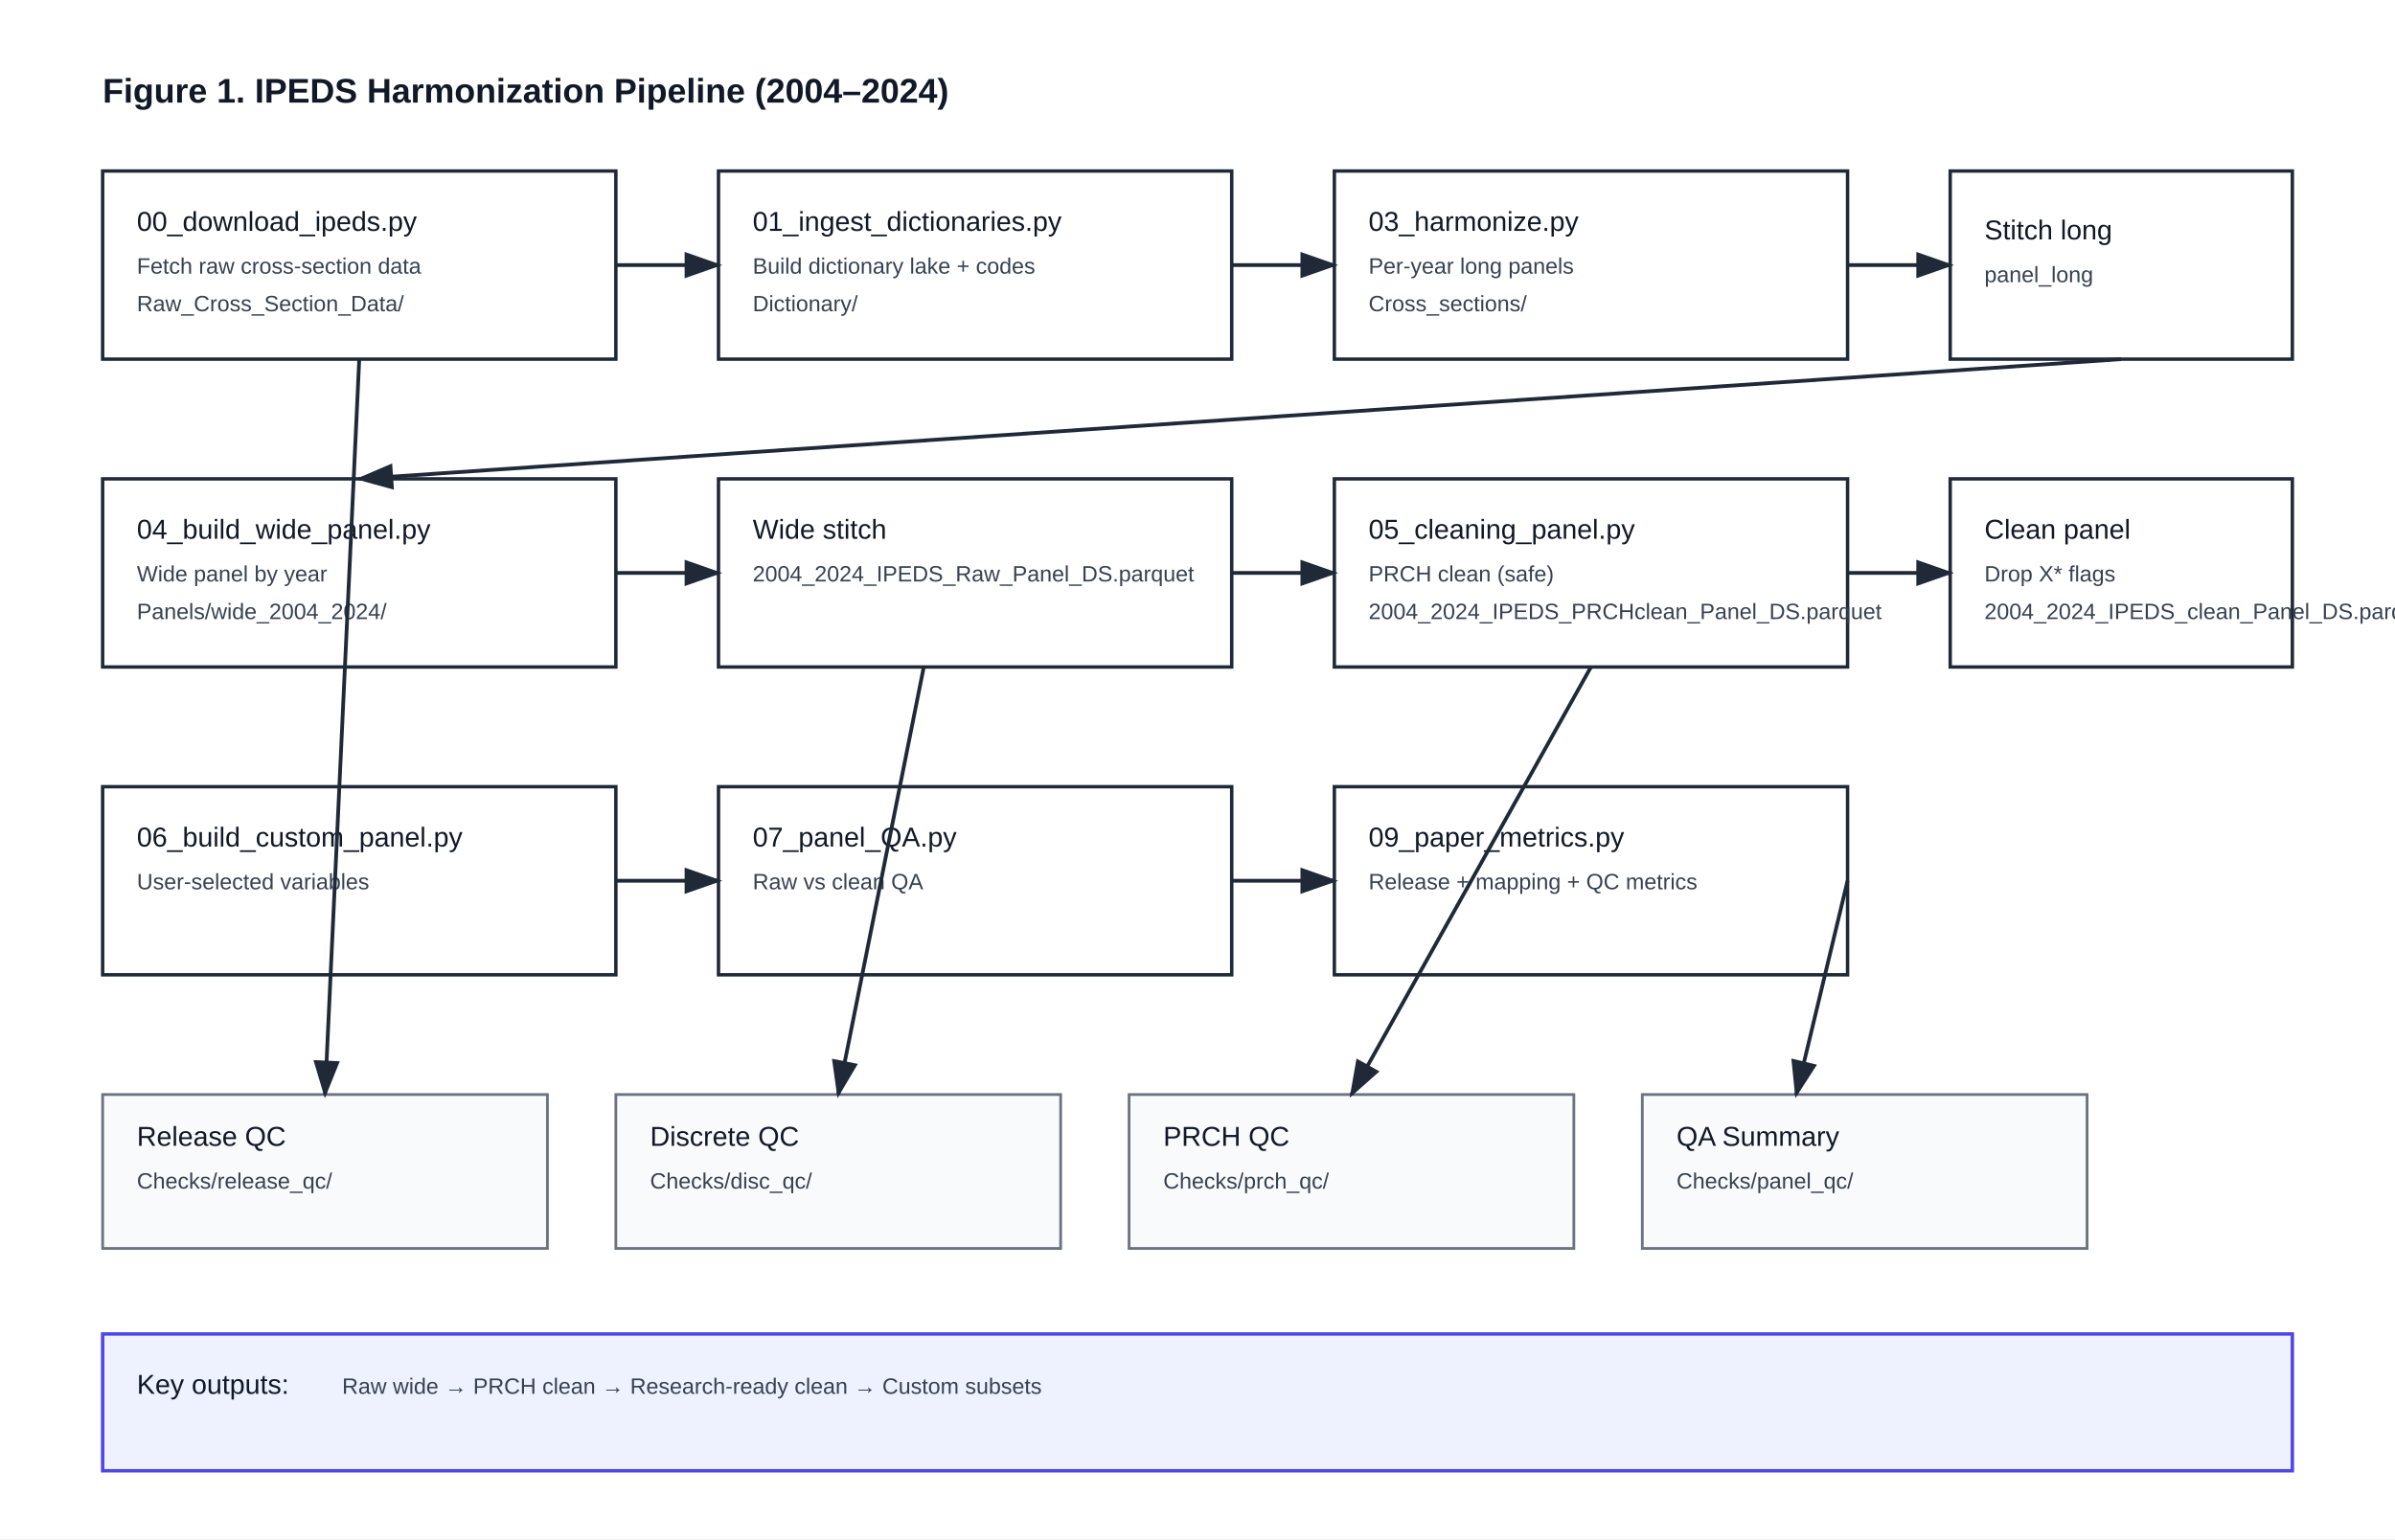
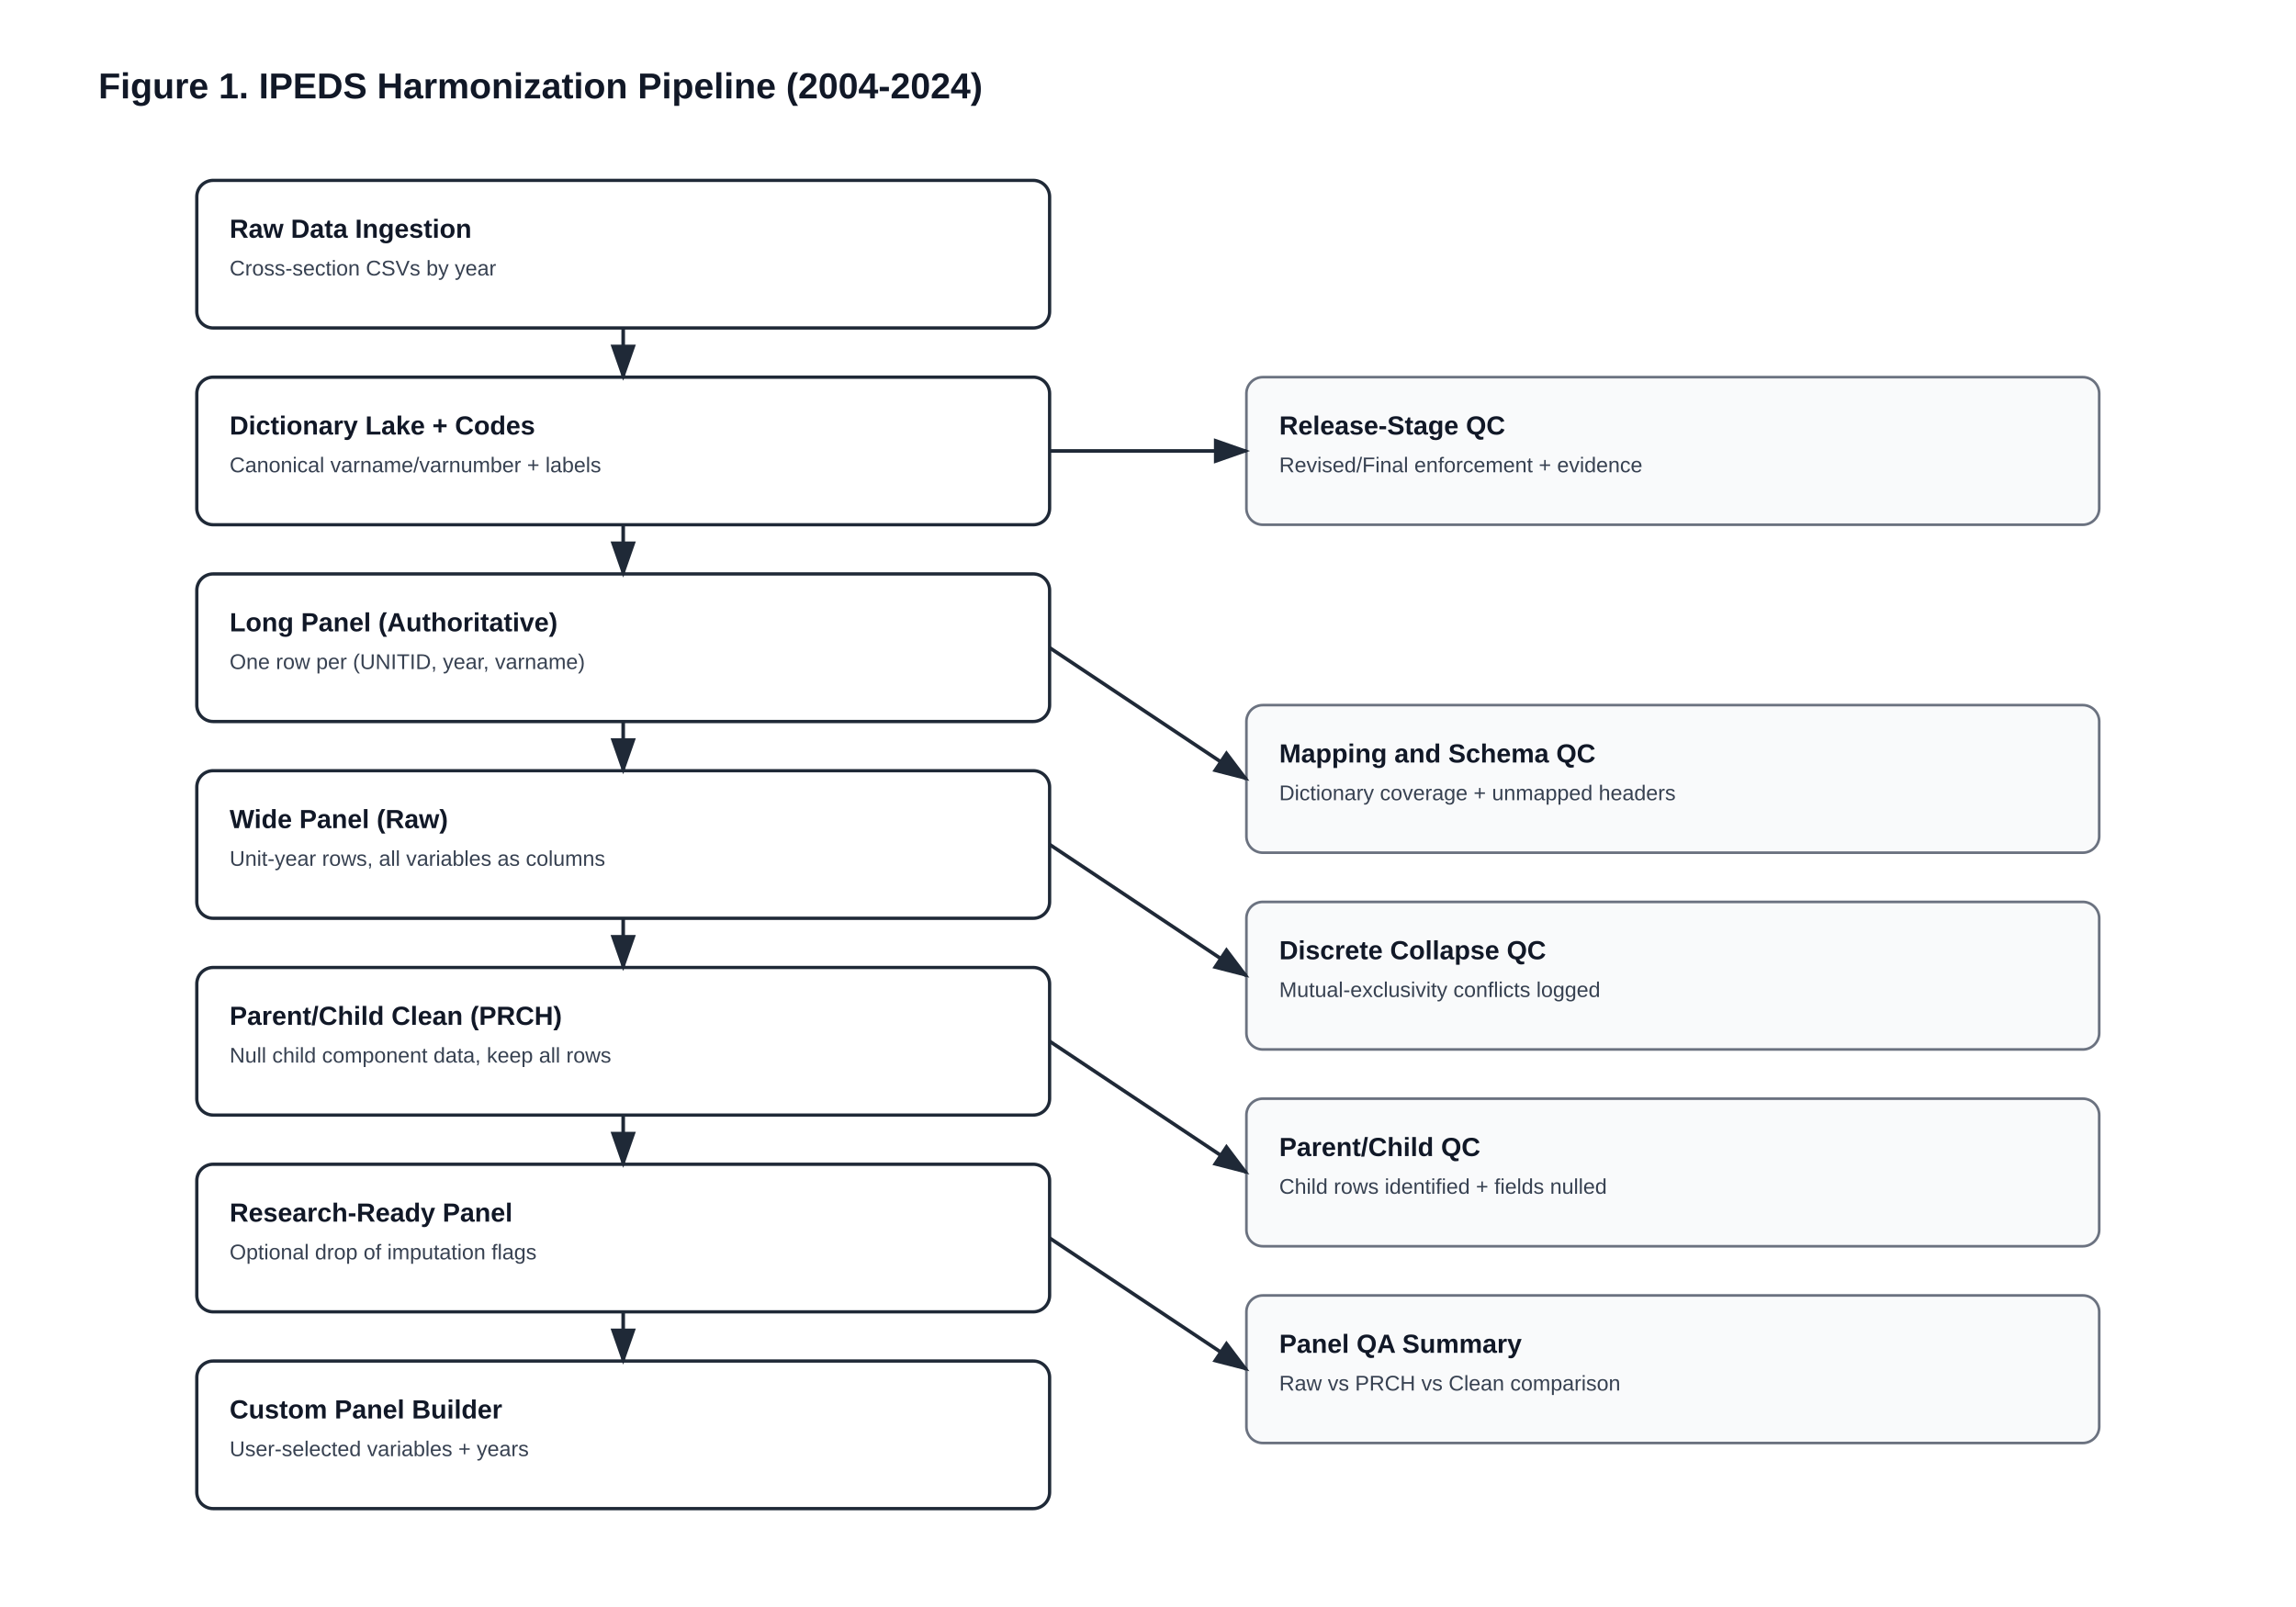
- <svg xmlns="http://www.w3.org/2000/svg" width="1400" height="900" viewBox="0 0 1400 900">
+ <svg xmlns="http://www.w3.org/2000/svg" width="1400" height="980" viewBox="0 0 1400 980">
  <defs>
    <style type="text/css">
-       .box { fill: #ffffff; stroke: #1f2937; stroke-width: 2; }
-       .title { font: 20px "Helvetica Neue", Arial, sans-serif; fill: #111827; font-weight: 700; }
-       .label { font: 16px "Helvetica Neue", Arial, sans-serif; fill: #111827; }
+       .box { fill: #ffffff; stroke: #1f2937; stroke-width: 2; rx: 10; ry: 10; }
+       .qc  { fill: #f9fafb; stroke: #6b7280; stroke-width: 1.6; rx: 10; ry: 10; }
+       .title { font: 22px "Helvetica Neue", Arial, sans-serif; fill: #111827; font-weight: 700; }
+       .label { font: 16px "Helvetica Neue", Arial, sans-serif; fill: #111827; font-weight: 600; }
      .small { font: 13px "Helvetica Neue", Arial, sans-serif; fill: #374151; }
      .arrow { stroke: #1f2937; stroke-width: 2.2; marker-end: url(#arrowhead); }
-       .qc { fill: #f9fafb; stroke: #6b7280; stroke-width: 1.6; }
-       .accent { fill: #eef2ff; stroke: #4f46e5; stroke-width: 2; }
    </style>
    <marker id="arrowhead" markerWidth="10" markerHeight="7" refX="9" refY="3.5" orient="auto">
      <polygon points="0 0, 10 3.5, 0 7" fill="#1f2937" />
    </marker>
  </defs>
-   <rect x="0" y="0" width="1400" height="900" fill="#ffffff" />
-   <text x="60" y="60" class="title">Figure 1. IPEDS Harmonization Pipeline (2004–2024)</text>
-   <rect x="60" y="100" width="300" height="110" class="box" />
-   <text x="80" y="135" class="label">00_download_ipeds.py</text>
-   <text x="80" y="160" class="small">Fetch raw cross‑section data</text>
-   <text x="80" y="182" class="small">Raw_Cross_Section_Data/</text>
-   <rect x="420" y="100" width="300" height="110" class="box" />
-   <text x="440" y="135" class="label">01_ingest_dictionaries.py</text>
-   <text x="440" y="160" class="small">Build dictionary lake + codes</text>
-   <text x="440" y="182" class="small">Dictionary/</text>
-   <rect x="780" y="100" width="300" height="110" class="box" />
-   <text x="800" y="135" class="label">03_harmonize.py</text>
-   <text x="800" y="160" class="small">Per‑year long panels</text>
-   <text x="800" y="182" class="small">Cross_sections/</text>
-   <rect x="1140" y="100" width="200" height="110" class="box" />
-   <text x="1160" y="140" class="label">Stitch long</text>
-   <text x="1160" y="165" class="small">panel_long</text>
-   <rect x="60" y="280" width="300" height="110" class="box" />
-   <text x="80" y="315" class="label">04_build_wide_panel.py</text>
-   <text x="80" y="340" class="small">Wide panel by year</text>
-   <text x="80" y="362" class="small">Panels/wide_2004_2024/</text>
-   <rect x="420" y="280" width="300" height="110" class="box" />
-   <text x="440" y="315" class="label">Wide stitch</text>
-   <text x="440" y="340" class="small">2004_2024_IPEDS_Raw_Panel_DS.parquet</text>
-   <rect x="780" y="280" width="300" height="110" class="box" />
-   <text x="800" y="315" class="label">05_cleaning_panel.py</text>
-   <text x="800" y="340" class="small">PRCH clean (safe)</text>
-   <text x="800" y="362" class="small">2004_2024_IPEDS_PRCHclean_Panel_DS.parquet</text>
-   <rect x="1140" y="280" width="200" height="110" class="box" />
-   <text x="1160" y="315" class="label">Clean panel</text>
-   <text x="1160" y="340" class="small">Drop X* flags</text>
-   <text x="1160" y="362" class="small">2004_2024_IPEDS_clean_Panel_DS.parquet</text>
-   <rect x="60" y="460" width="300" height="110" class="box" />
-   <text x="80" y="495" class="label">06_build_custom_panel.py</text>
-   <text x="80" y="520" class="small">User‑selected variables</text>
-   <rect x="420" y="460" width="300" height="110" class="box" />
-   <text x="440" y="495" class="label">07_panel_QA.py</text>
-   <text x="440" y="520" class="small">Raw vs clean QA</text>
-   <rect x="780" y="460" width="300" height="110" class="box" />
-   <text x="800" y="495" class="label">09_paper_metrics.py</text>
-   <text x="800" y="520" class="small">Release + mapping + QC metrics</text>
-   <rect x="60" y="640" width="260" height="90" class="qc" />
-   <text x="80" y="670" class="label">Release QC</text>
-   <text x="80" y="695" class="small">Checks/release_qc/</text>
-   <rect x="360" y="640" width="260" height="90" class="qc" />
-   <text x="380" y="670" class="label">Discrete QC</text>
-   <text x="380" y="695" class="small">Checks/disc_qc/</text>
-   <rect x="660" y="640" width="260" height="90" class="qc" />
-   <text x="680" y="670" class="label">PRCH QC</text>
-   <text x="680" y="695" class="small">Checks/prch_qc/</text>
-   <rect x="960" y="640" width="260" height="90" class="qc" />
-   <text x="980" y="670" class="label">QA Summary</text>
-   <text x="980" y="695" class="small">Checks/panel_qc/</text>
-   <line x1="360" y1="155" x2="420" y2="155" class="arrow" />
-   <line x1="720" y1="155" x2="780" y2="155" class="arrow" />
-   <line x1="1080" y1="155" x2="1140" y2="155" class="arrow" />
-   <line x1="1240" y1="210" x2="210" y2="280" class="arrow" />
-   <line x1="360" y1="335" x2="420" y2="335" class="arrow" />
-   <line x1="720" y1="335" x2="780" y2="335" class="arrow" />
-   <line x1="1080" y1="335" x2="1140" y2="335" class="arrow" />
-   <line x1="360" y1="515" x2="420" y2="515" class="arrow" />
-   <line x1="720" y1="515" x2="780" y2="515" class="arrow" />
-   <line x1="210" y1="210" x2="190" y2="640" class="arrow" />
-   <line x1="930" y1="390" x2="790" y2="640" class="arrow" />
-   <line x1="540" y1="390" x2="490" y2="640" class="arrow" />
-   <line x1="1080" y1="515" x2="1050" y2="640" class="arrow" />
-   <rect x="60" y="780" width="1280" height="80" class="accent" />
-   <text x="80" y="815" class="label">Key outputs:</text>
-   <text x="200" y="815" class="small">Raw wide → PRCH clean → Research‑ready clean → Custom subsets</text>
+   <rect x="0" y="0" width="1400" height="980" fill="#ffffff" />
+   <text x="60" y="60" class="title">Figure 1. IPEDS Harmonization Pipeline (2004-2024)</text>
+   <rect x="120" y="110" width="520" height="90" class="box" />
+   <text x="140" y="145" class="label">Raw Data Ingestion</text>
+   <text x="140" y="168" class="small">Cross-section CSVs by year</text>
+   <rect x="120" y="230" width="520" height="90" class="box" />
+   <text x="140" y="265" class="label">Dictionary Lake + Codes</text>
+   <text x="140" y="288" class="small">Canonical varname/varnumber + labels</text>
+   <rect x="120" y="350" width="520" height="90" class="box" />
+   <text x="140" y="385" class="label">Long Panel (Authoritative)</text>
+   <text x="140" y="408" class="small">One row per (UNITID, year, varname)</text>
+   <rect x="120" y="470" width="520" height="90" class="box" />
+   <text x="140" y="505" class="label">Wide Panel (Raw)</text>
+   <text x="140" y="528" class="small">Unit-year rows, all variables as columns</text>
+   <rect x="120" y="590" width="520" height="90" class="box" />
+   <text x="140" y="625" class="label">Parent/Child Clean (PRCH)</text>
+   <text x="140" y="648" class="small">Null child component data, keep all rows</text>
+   <rect x="120" y="710" width="520" height="90" class="box" />
+   <text x="140" y="745" class="label">Research-Ready Panel</text>
+   <text x="140" y="768" class="small">Optional drop of imputation flags</text>
+   <rect x="120" y="830" width="520" height="90" class="box" />
+   <text x="140" y="865" class="label">Custom Panel Builder</text>
+   <text x="140" y="888" class="small">User-selected variables + years</text>
+   <rect x="760" y="230" width="520" height="90" class="qc" />
+   <text x="780" y="265" class="label">Release-Stage QC</text>
+   <text x="780" y="288" class="small">Revised/Final enforcement + evidence</text>
+   <rect x="760" y="430" width="520" height="90" class="qc" />
+   <text x="780" y="465" class="label">Mapping and Schema QC</text>
+   <text x="780" y="488" class="small">Dictionary coverage + unmapped headers</text>
+   <rect x="760" y="550" width="520" height="90" class="qc" />
+   <text x="780" y="585" class="label">Discrete Collapse QC</text>
+   <text x="780" y="608" class="small">Mutual-exclusivity conflicts logged</text>
+   <rect x="760" y="670" width="520" height="90" class="qc" />
+   <text x="780" y="705" class="label">Parent/Child QC</text>
+   <text x="780" y="728" class="small">Child rows identified + fields nulled</text>
+   <rect x="760" y="790" width="520" height="90" class="qc" />
+   <text x="780" y="825" class="label">Panel QA Summary</text>
+   <text x="780" y="848" class="small">Raw vs PRCH vs Clean comparison</text>
+   <line x1="380" y1="200" x2="380" y2="230" class="arrow" />
+   <line x1="380" y1="320" x2="380" y2="350" class="arrow" />
+   <line x1="380" y1="440" x2="380" y2="470" class="arrow" />
+   <line x1="380" y1="560" x2="380" y2="590" class="arrow" />
+   <line x1="380" y1="680" x2="380" y2="710" class="arrow" />
+   <line x1="380" y1="800" x2="380" y2="830" class="arrow" />
+   <line x1="640" y1="275" x2="760" y2="275" class="arrow" />
+   <line x1="640" y1="395" x2="760" y2="475" class="arrow" />
+   <line x1="640" y1="515" x2="760" y2="595" class="arrow" />
+   <line x1="640" y1="635" x2="760" y2="715" class="arrow" />
+   <line x1="640" y1="755" x2="760" y2="835" class="arrow" />
</svg>
